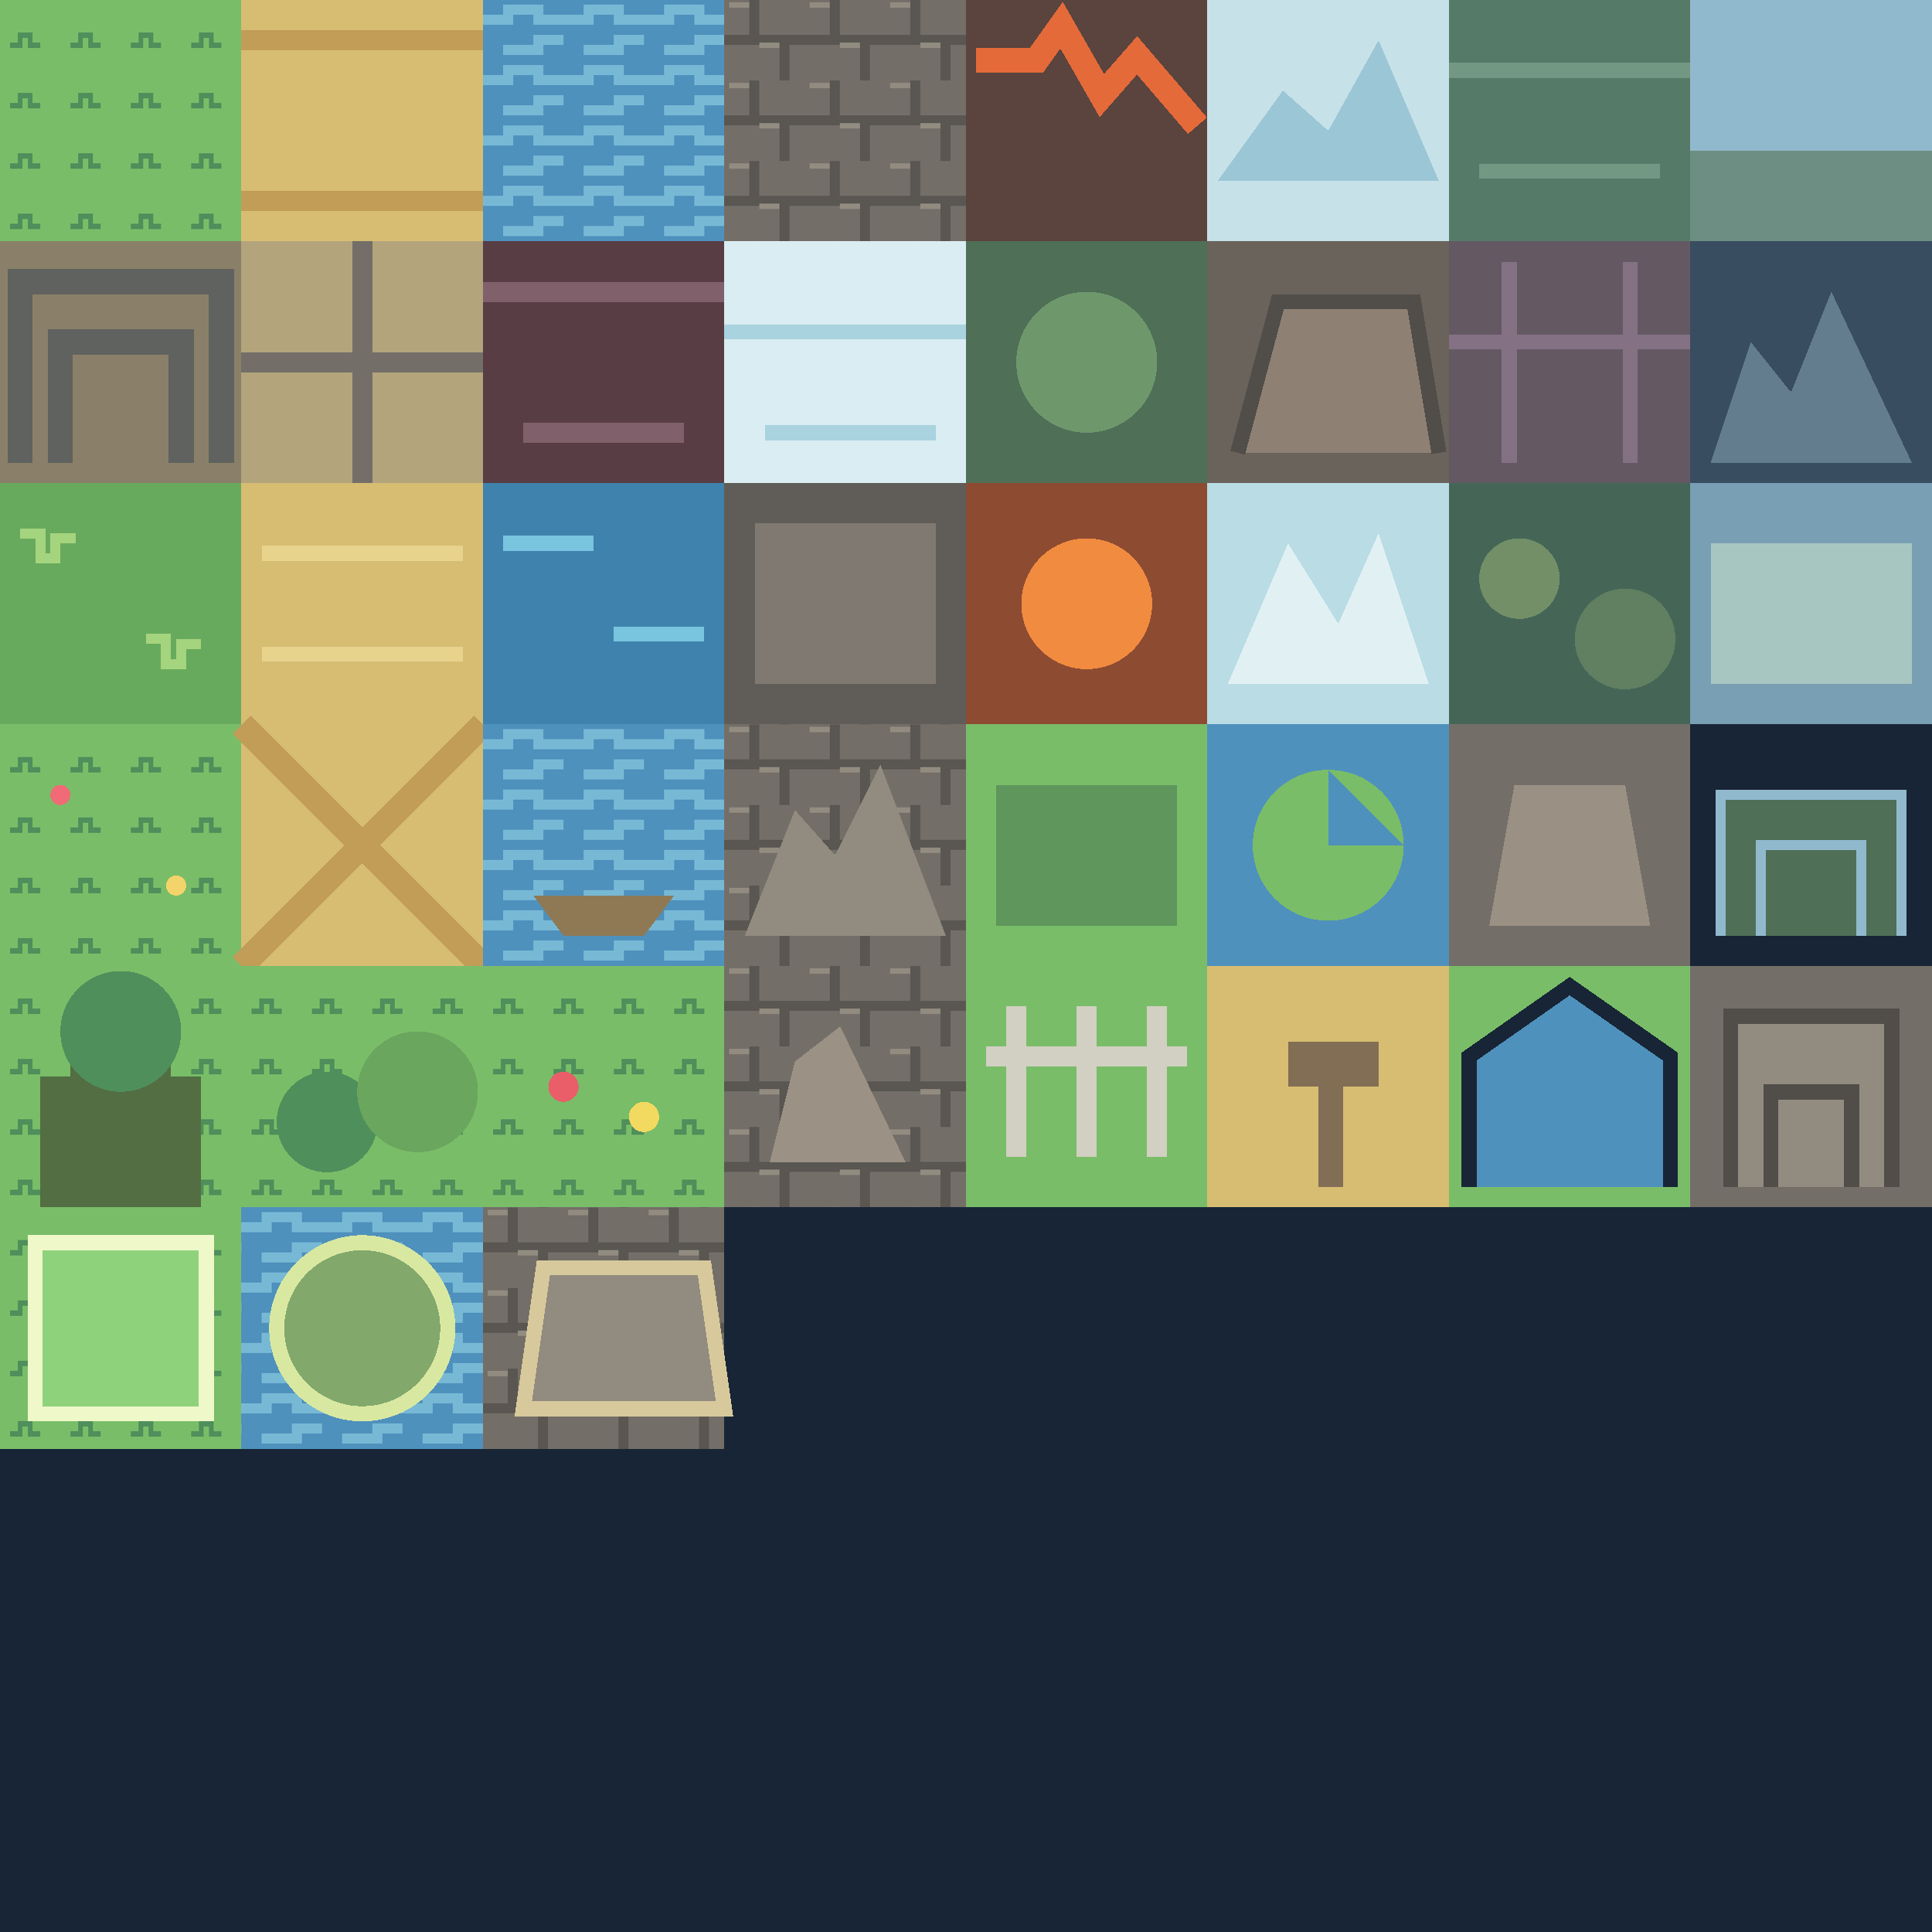
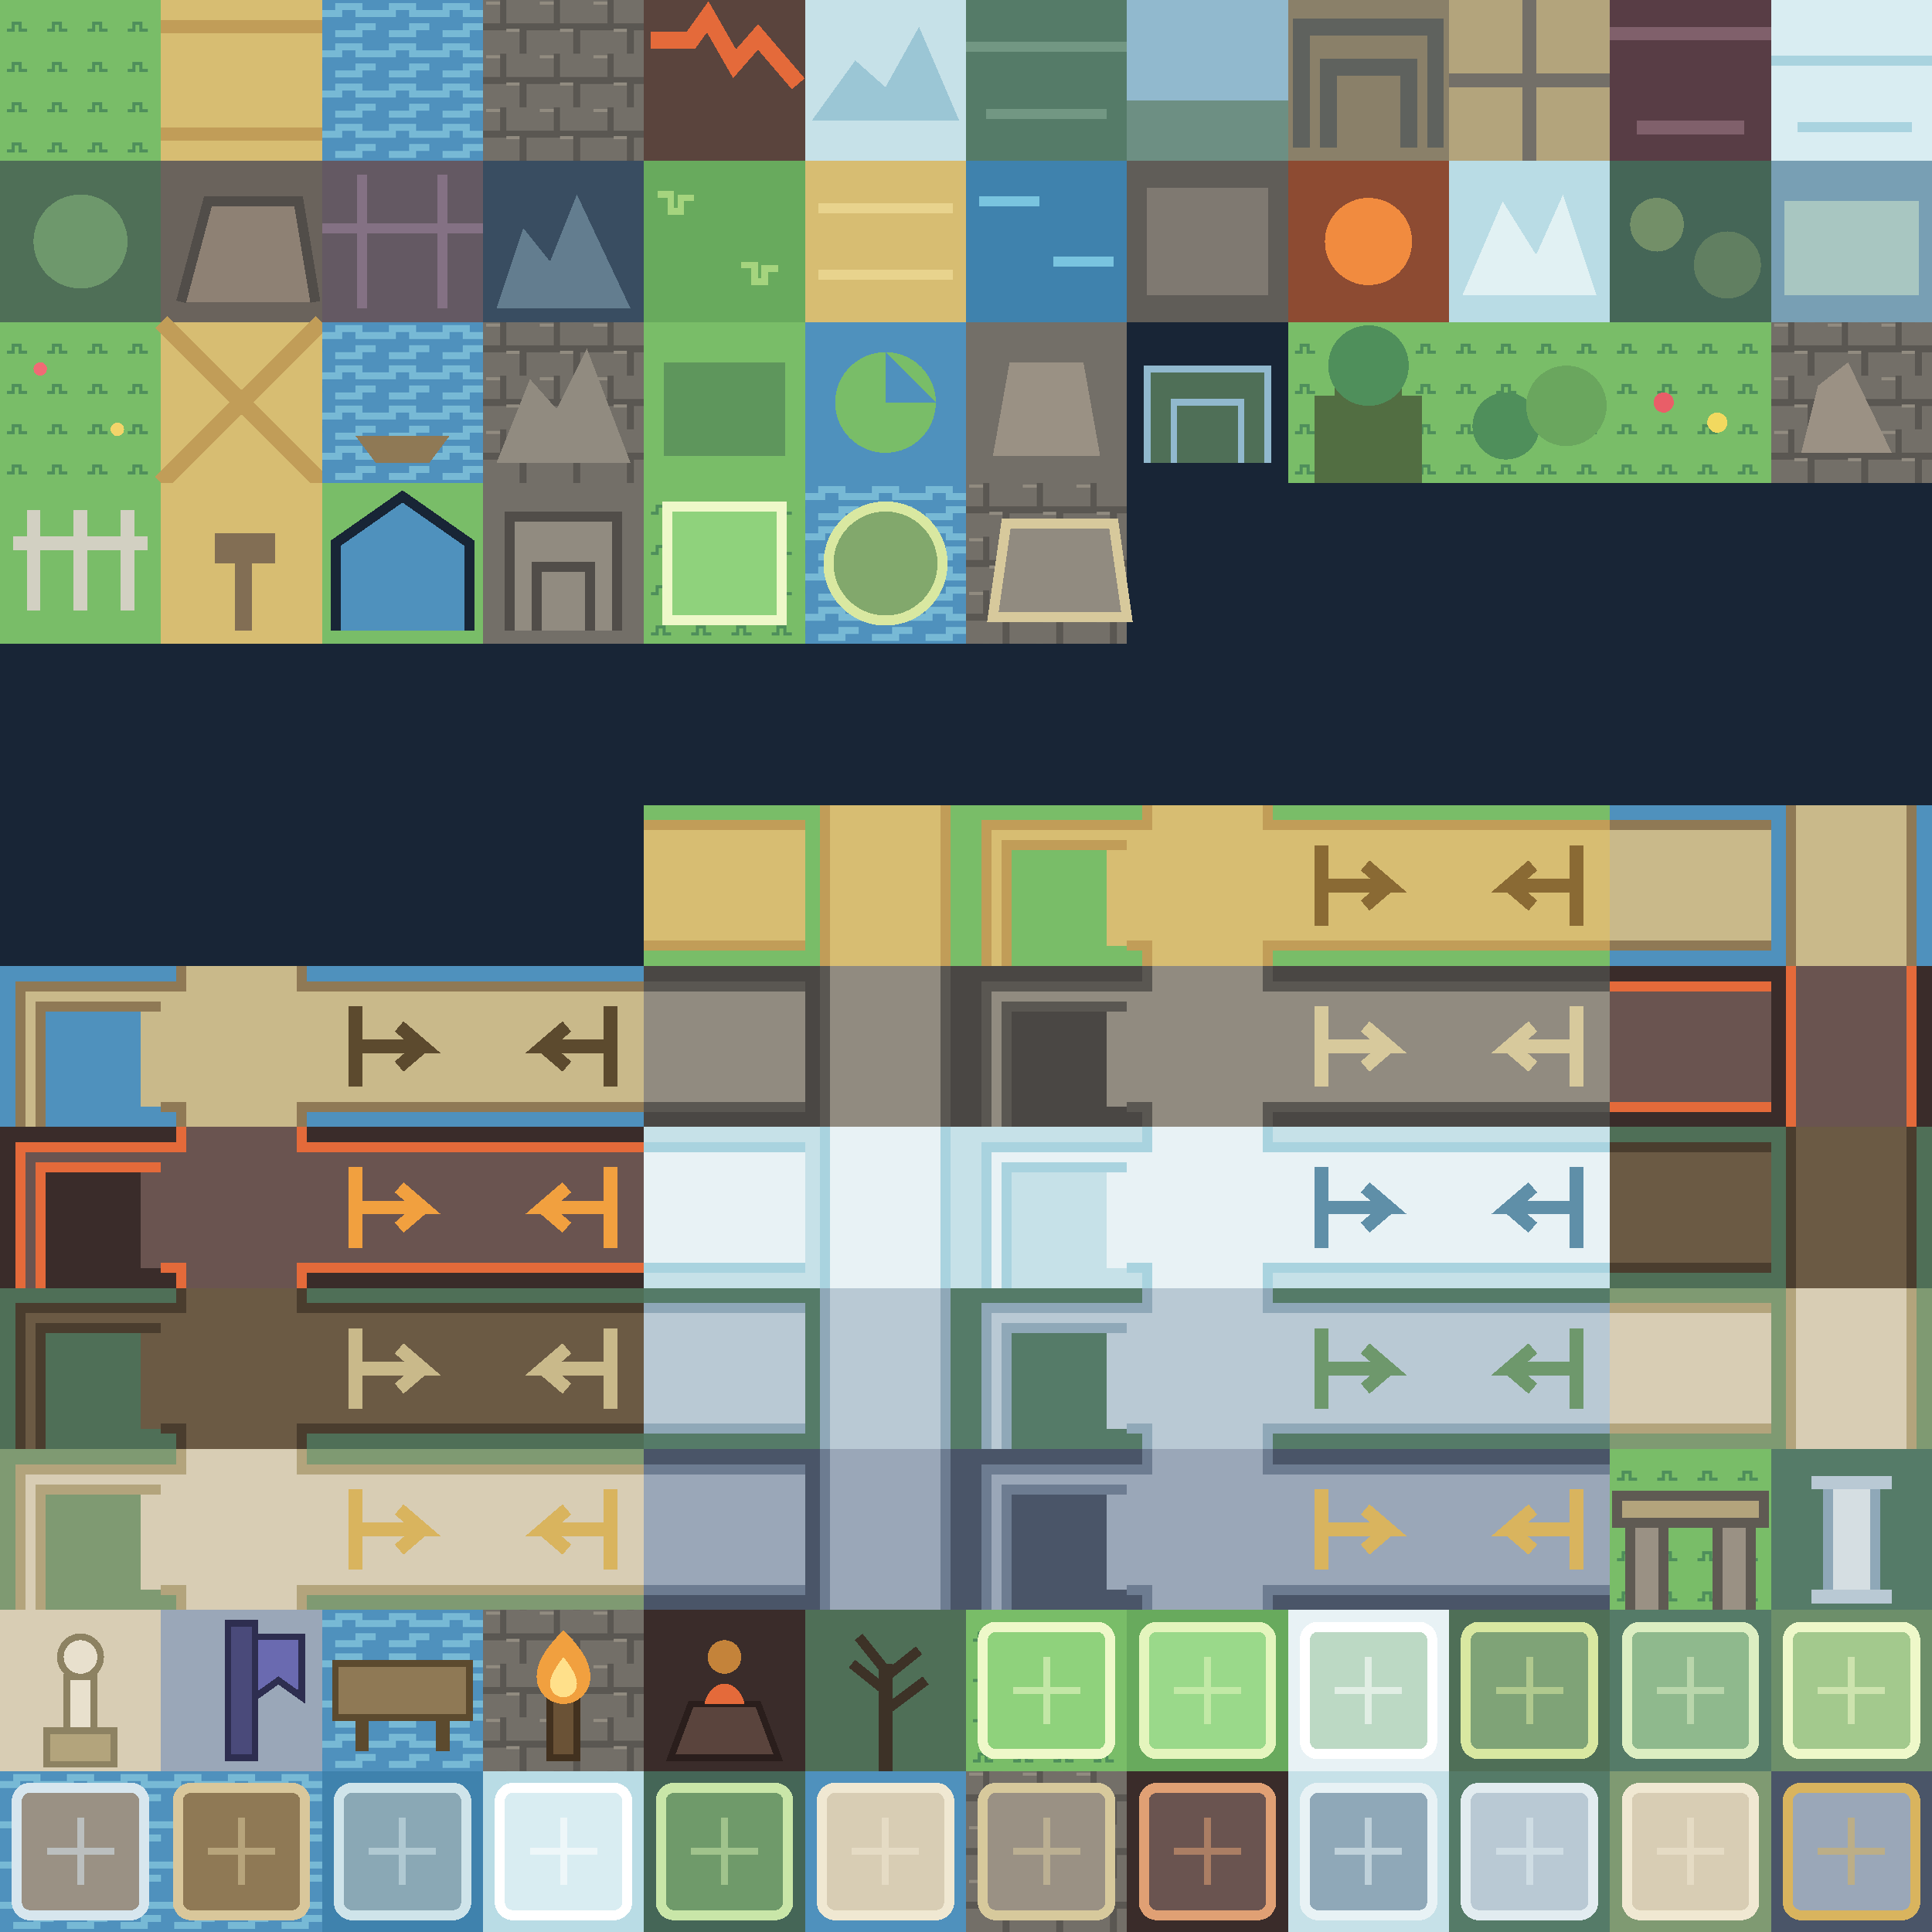
- <svg xmlns="http://www.w3.org/2000/svg" width="384" height="384" viewBox="0 0 384 384" shape-rendering="crispEdges">
+ <svg xmlns="http://www.w3.org/2000/svg" width="576" height="576" viewBox="0 0 576 576" shape-rendering="crispEdges">
  <defs>
    <pattern id="grass" width="12" height="12" patternUnits="userSpaceOnUse">
      <rect width="12" height="12" fill="#79bd68" />
      <path d="M2 9h2V7h2v2h2" fill="none" stroke="#4f8f5b" stroke-width="1" />
    </pattern>
    <pattern id="water" width="16" height="12" patternUnits="userSpaceOnUse">
      <rect width="16" height="12" fill="#4f91bd" />
      <path d="M0 4h5v-2h6v2h5M4 10h7V8h5" fill="none" stroke="#77b9d5" stroke-width="2" />
    </pattern>
    <pattern id="stone" width="16" height="16" patternUnits="userSpaceOnUse">
      <rect width="16" height="16" fill="#736f68" />
      <path d="M0 8h16M6 0v8M12 8v8" stroke="#5a5752" stroke-width="2" />
      <path d="M1 1h4M7 9h4" stroke="#918b80" />
    </pattern>
  </defs>
-   <rect width="384" height="384" fill="#182536" />
-   <g>
-     <rect x="0" y="0" width="48" height="48" fill="url(#grass)" />
-     <rect x="48" y="0" width="48" height="48" fill="#d7bd72" />
-     <path d="M48 8h48M48 40h48" stroke="#c19d58" stroke-width="4" />
-     <rect x="96" y="0" width="48" height="48" fill="url(#water)" />
-     <rect x="144" y="0" width="48" height="48" fill="url(#stone)" />
-     <rect x="192" y="0" width="48" height="48" fill="#5a443d" />
-     <path d="M194 12h12l5-7 8 14 7-8 12 14" fill="none" stroke="#e46a3a" stroke-width="5" />
-     <rect x="240" y="0" width="48" height="48" fill="#c6e1e8" />
-     <path d="M242 36l13-18 9 8 10-18 12 28" fill="#9bc6d5" />
-     <rect x="288" y="0" width="48" height="48" fill="#557b68" />
-     <path d="M288 14h48M294 34h36" stroke="#729783" stroke-width="3" />
-     <rect x="336" y="0" width="48" height="48" fill="#91b9ce" />
-     <path d="M336 30h48v18h-48z" fill="#6d8f83" />
+   <rect width="576" height="576" fill="#182536" />
+   <g transform="translate(0 0)">
+     <rect width="48" height="48" fill="url(#grass)" />
+   </g>
+   <g transform="translate(48 0)">
+     <rect width="48" height="48" fill="#d7bd72" />
+     <path d="M0 8h48M0 40h48" stroke="#c19d58" stroke-width="4" />
+   </g>
+   <g transform="translate(96 0)">
+     <rect width="48" height="48" fill="url(#water)" />
+   </g>
+   <g transform="translate(144 0)">
+     <rect width="48" height="48" fill="url(#stone)" />
+   </g>
+   <g transform="translate(192 0)">
+     <rect width="48" height="48" fill="#5a443d" />
+     <path d="M2 12h12l5-7 8 14 7-8 12 14" fill="none" stroke="#e46a3a" stroke-width="5" />
+   </g>
+   <g transform="translate(240 0)">
+     <rect width="48" height="48" fill="#c6e1e8" />
+     <path d="M2 36l13-18 9 8 10-18 12 28" fill="#9bc6d5" />
+   </g>
+   <g transform="translate(288 0)">
+     <rect width="48" height="48" fill="#557b68" />
+     <path d="M0 14h48M6 34h36" stroke="#729783" stroke-width="3" />
+   </g>
+   <g transform="translate(336 0)">
+     <rect width="48" height="48" fill="#91b9ce" />
+     <path d="M0 30h48v18h-48z" fill="#6d8f83" />
+   </g>
+   <g transform="translate(384 0)">
+     <rect width="48" height="48" fill="#8a8069" />
+     <path d="M4 44V8h40v36M12 44V20h24v24" fill="none" stroke="#5f625e" stroke-width="5" />
+   </g>
+   <g transform="translate(432 0)">
+     <rect width="48" height="48" fill="#b3a47c" />
+     <path d="M0 24h48M24 0v48" stroke="#736f68" stroke-width="4" />
+   </g>
+   <g transform="translate(480 0)">
+     <rect width="48" height="48" fill="#583d45" />
+     <path d="M0 10h48M8 38h32" stroke="#80606b" stroke-width="4" />
+   </g>
+   <g transform="translate(528 0)">
+     <rect width="48" height="48" fill="#d9edf2" />
+     <path d="M0 18h48M8 38h34" stroke="#a9d3df" stroke-width="3" />
  </g>
  <g transform="translate(0 48)">
-     <rect x="0" y="0" width="48" height="48" fill="#8a8069" />
-     <path d="M4 44V8h40v36M12 44V20h24v24" fill="none" stroke="#5f625e" stroke-width="5" />
-     <rect x="48" y="0" width="48" height="48" fill="#b3a47c" />
-     <path d="M48 24h48M72 0v48" stroke="#736f68" stroke-width="4" />
-     <rect x="96" y="0" width="48" height="48" fill="#583d45" />
-     <path d="M96 10h48M104 38h32" stroke="#80606b" stroke-width="4" />
-     <rect x="144" y="0" width="48" height="48" fill="#d9edf2" />
-     <path d="M144 18h48M152 38h34" stroke="#a9d3df" stroke-width="3" />
-     <rect x="192" y="0" width="48" height="48" fill="#4f6f57" />
-     <circle cx="216" cy="24" r="14" fill="#6e986c" />
-     <rect x="240" y="0" width="48" height="48" fill="#6a635c" />
-     <path d="M246 42l8-30h27l5 30" fill="#8e8174" stroke="#514d49" stroke-width="3" />
-     <rect x="288" y="0" width="48" height="48" fill="#645963" />
-     <path d="M288 20h48M300 4v40M324 4v40" stroke="#847184" stroke-width="3" />
-     <rect x="336" y="0" width="48" height="48" fill="#394d61" />
-     <path d="M340 44l8-24 8 10 8-20 16 34" fill="#637d8f" />
+     <rect width="48" height="48" fill="#4f6f57" />
+     <circle cx="24" cy="24" r="14" fill="#6e986c" />
+   </g>
+   <g transform="translate(48 48)">
+     <rect width="48" height="48" fill="#6a635c" />
+     <path d="M6 42l8-30h27l5 30" fill="#8e8174" stroke="#514d49" stroke-width="3" />
+   </g>
+   <g transform="translate(96 48)">
+     <rect width="48" height="48" fill="#645963" />
+     <path d="M0 20h48M12 4v40M36 4v40" stroke="#847184" stroke-width="3" />
+   </g>
+   <g transform="translate(144 48)">
+     <rect width="48" height="48" fill="#394d61" />
+     <path d="M4 44l8-24 8 10 8-20 16 34" fill="#637d8f" />
+   </g>
+   <g transform="translate(192 48)">
+     <rect width="48" height="48" fill="#68aa5d" />
+     <path d="M4 10h4v5h3v-4h4M29 31h4v5h3v-4h4" fill="none" stroke="#a5d47e" stroke-width="2" />
+   </g>
+   <g transform="translate(240 48)">
+     <rect width="48" height="48" fill="#d7bd72" />
+     <path d="M4 14h40M4 34h40" stroke="#e8d38d" stroke-width="3" />
+   </g>
+   <g transform="translate(288 48)">
+     <rect width="48" height="48" fill="#3f82ad" />
+     <path d="M4 12h18M26 30h18" stroke="#79c4df" stroke-width="3" />
+   </g>
+   <g transform="translate(336 48)">
+     <rect width="48" height="48" fill="#605d58" />
+     <path d="M6 8h36v32h-36z" fill="#7f7971" />
+   </g>
+   <g transform="translate(384 48)">
+     <rect width="48" height="48" fill="#8d4b32" />
+     <circle cx="24" cy="24" r="13" fill="#f18b3f" />
+   </g>
+   <g transform="translate(432 48)">
+     <rect width="48" height="48" fill="#b9dce5" />
+     <path d="M4 40l12-28 10 16 8-18 10 30" fill="#e1f1f3" />
+   </g>
+   <g transform="translate(480 48)">
+     <rect width="48" height="48" fill="#456657" />
+     <circle cx="14" cy="19" r="8" fill="#738f68" />
+     <circle cx="35" cy="31" r="10" fill="#617f61" />
+   </g>
+   <g transform="translate(528 48)">
+     <rect width="48" height="48" fill="#789fb4" />
+     <path d="M4 40h40V12h-40z" fill="#a8c6c1" />
  </g>
  <g transform="translate(0 96)">
-     <rect x="0" y="0" width="48" height="48" fill="#68aa5d" />
-     <path d="M4 10h4v5h3v-4h4M29 31h4v5h3v-4h4" fill="none" stroke="#a5d47e" stroke-width="2" />
-     <rect x="48" y="0" width="48" height="48" fill="#d7bd72" />
-     <path d="M52 14h40M52 34h40" stroke="#e8d38d" stroke-width="3" />
-     <rect x="96" y="0" width="48" height="48" fill="#3f82ad" />
-     <path d="M100 12h18M122 30h18" stroke="#79c4df" stroke-width="3" />
-     <rect x="144" y="0" width="48" height="48" fill="#605d58" />
-     <path d="M150 8h36v32h-36z" fill="#7f7971" />
-     <rect x="192" y="0" width="48" height="48" fill="#8d4b32" />
-     <circle cx="216" cy="24" r="13" fill="#f18b3f" />
-     <rect x="240" y="0" width="48" height="48" fill="#b9dce5" />
-     <path d="M244 40l12-28 10 16 8-18 10 30" fill="#e1f1f3" />
-     <rect x="288" y="0" width="48" height="48" fill="#456657" />
-     <circle cx="302" cy="19" r="8" fill="#738f68" />
-     <circle cx="323" cy="31" r="10" fill="#617f61" />
-     <rect x="336" y="0" width="48" height="48" fill="#789fb4" />
-     <path d="M340 40h40V12h-40z" fill="#a8c6c1" />
-   </g>
-   <g transform="translate(0 144)">
-     <rect x="0" y="0" width="48" height="48" fill="url(#grass)" />
+     <rect width="48" height="48" fill="url(#grass)" />
    <circle cx="12" cy="14" r="2" fill="#f06b75" />
    <circle cx="35" cy="32" r="2" fill="#f3d46a" />
-     <rect x="48" y="0" width="48" height="48" fill="#d7bd72" />
-     <path d="M48 0l48 48M96 0L48 48" stroke="#c19d58" stroke-width="5" />
-     <rect x="96" y="0" width="48" height="48" fill="url(#water)" />
-     <path d="M106 34h28l-6 8h-16z" fill="#8f7955" />
-     <rect x="144" y="0" width="48" height="48" fill="url(#stone)" />
-     <path d="M148 42l10-25 8 9 9-18 13 34" fill="#918b80" />
-     <rect x="192" y="0" width="48" height="48" fill="#79bd68" />
-     <path d="M198 40V12h36v28" fill="#5e965c" />
-     <rect x="240" y="0" width="48" height="48" fill="#4f91bd" />
-     <circle cx="264" cy="24" r="15" fill="#79bd68" />
-     <path d="M264 9v15h15" fill="#4f91bd" />
-     <rect x="288" y="0" width="48" height="48" fill="#736f68" />
-     <path d="M296 40l5-28h22l5 28z" fill="#9a9184" />
-     <rect x="336" y="0" width="48" height="48" fill="#182536" />
-     <path d="M342 42V14h36v28M350 42V24h20v18" fill="#4f6f57" stroke="#91b9ce" stroke-width="2" />
-   </g>
-   <g transform="translate(0 192)">
-     <rect x="0" y="0" width="48" height="48" fill="url(#grass)" />
+   </g>
+   <g transform="translate(48 96)">
+     <rect width="48" height="48" fill="#d7bd72" />
+     <path d="M0 0l48 48M48 0L0 48" stroke="#c19d58" stroke-width="5" />
+   </g>
+   <g transform="translate(96 96)">
+     <rect width="48" height="48" fill="url(#water)" />
+     <path d="M10 34h28l-6 8h-16z" fill="#8f7955" />
+   </g>
+   <g transform="translate(144 96)">
+     <rect width="48" height="48" fill="url(#stone)" />
+     <path d="M4 42l10-25 8 9 9-18 13 34" fill="#918b80" />
+   </g>
+   <g transform="translate(192 96)">
+     <rect width="48" height="48" fill="#79bd68" />
+     <path d="M6 40V12h36v28" fill="#5e965c" />
+   </g>
+   <g transform="translate(240 96)">
+     <rect width="48" height="48" fill="#4f91bd" />
+     <circle cx="24" cy="24" r="15" fill="#79bd68" />
+     <path d="M24 9v15h15" fill="#4f91bd" />
+   </g>
+   <g transform="translate(288 96)">
+     <rect width="48" height="48" fill="#736f68" />
+     <path d="M8 40l5-28h22l5 28z" fill="#9a9184" />
+   </g>
+   <g transform="translate(336 96)">
+     <rect width="48" height="48" fill="#182536" />
+     <path d="M6 42V14h36v28M14 42V24h20v18" fill="#4f6f57" stroke="#91b9ce" stroke-width="2" />
+   </g>
+   <g transform="translate(384 96)">
+     <rect width="48" height="48" fill="url(#grass)" />
    <path d="M8 48V22h6V10h20v12h6v26" fill="#526e42" />
    <circle cx="24" cy="13" r="12" fill="#4f8f5b" />
-     <rect x="48" y="0" width="48" height="48" fill="url(#grass)" />
-     <circle cx="65" cy="31" r="10" fill="#4f8f5b" />
-     <circle cx="83" cy="25" r="12" fill="#6aa65e" />
-     <rect x="96" y="0" width="48" height="48" fill="url(#grass)" />
-     <circle cx="112" cy="24" r="3" fill="#e95e68" />
-     <circle cx="128" cy="30" r="3" fill="#f2d95f" />
-     <rect x="144" y="0" width="48" height="48" fill="url(#stone)" />
-     <path d="M153 39l5-20 9-7 13 27z" fill="#9b9184" />
-     <rect x="192" y="0" width="48" height="48" fill="#79bd68" />
-     <path d="M196 18h40M202 8v30M216 8v30M230 8v30" stroke="#d2d0c2" stroke-width="4" />
-     <rect x="240" y="0" width="48" height="48" fill="#d7bd72" />
-     <path d="M262 44V15h5v29M256 15h18v9h-18z" fill="#826e54" />
-     <rect x="288" y="0" width="48" height="48" fill="#79bd68" />
-     <path d="M292 44V18l20-14 20 14v26" fill="#4f91bd" stroke="#182536" stroke-width="3" />
-     <rect x="336" y="0" width="48" height="48" fill="#736f68" />
-     <path d="M344 44V10h32v34M352 44V25h16v19" fill="#918b80" stroke="#514d49" stroke-width="3" />
-   </g>
-   <g transform="translate(0 240)">
-     <rect x="0" y="0" width="48" height="48" fill="url(#grass)" />
+   </g>
+   <g transform="translate(432 96)">
+     <rect width="48" height="48" fill="url(#grass)" />
+     <circle cx="17" cy="31" r="10" fill="#4f8f5b" />
+     <circle cx="35" cy="25" r="12" fill="#6aa65e" />
+   </g>
+   <g transform="translate(480 96)">
+     <rect width="48" height="48" fill="url(#grass)" />
+     <circle cx="16" cy="24" r="3" fill="#e95e68" />
+     <circle cx="32" cy="30" r="3" fill="#f2d95f" />
+   </g>
+   <g transform="translate(528 96)">
+     <rect width="48" height="48" fill="url(#stone)" />
+     <path d="M9 39l5-20 9-7 13 27z" fill="#9b9184" />
+   </g>
+   <g transform="translate(0 144)">
+     <rect width="48" height="48" fill="#79bd68" />
+     <path d="M4 18h40M10 8v30M24 8v30M38 8v30" stroke="#d2d0c2" stroke-width="4" />
+   </g>
+   <g transform="translate(48 144)">
+     <rect width="48" height="48" fill="#d7bd72" />
+     <path d="M22 44V15h5v29M16 15h18v9h-18z" fill="#826e54" />
+   </g>
+   <g transform="translate(96 144)">
+     <rect width="48" height="48" fill="#79bd68" />
+     <path d="M4 44V18l20-14 20 14v26" fill="#4f91bd" stroke="#182536" stroke-width="3" />
+   </g>
+   <g transform="translate(144 144)">
+     <rect width="48" height="48" fill="#736f68" />
+     <path d="M8 44V10h32v34M16 44V25h16v19" fill="#918b80" stroke="#514d49" stroke-width="3" />
+   </g>
+   <g transform="translate(192 144)">
+     <rect width="48" height="48" fill="url(#grass)" />
    <rect x="7" y="7" width="34" height="34" fill="#8fd27c" stroke="#eef8c9" stroke-width="3" />
-     <rect x="48" y="0" width="48" height="48" fill="url(#water)" />
-     <circle cx="72" cy="24" r="17" fill="#82a86c" stroke="#d9e8a1" stroke-width="3" />
-     <rect x="96" y="0" width="48" height="48" fill="url(#stone)" />
-     <path d="M104 40l4-28h32l4 28z" fill="#918b80" stroke="#d7c99c" stroke-width="3" />
+   </g>
+   <g transform="translate(240 144)">
+     <rect width="48" height="48" fill="url(#water)" />
+     <circle cx="24" cy="24" r="17" fill="#82a86c" stroke="#d9e8a1" stroke-width="3" />
+   </g>
+   <g transform="translate(288 144)">
+     <rect width="48" height="48" fill="url(#stone)" />
+     <path d="M8 40l4-28h32l4 28z" fill="#918b80" stroke="#d7c99c" stroke-width="3" />
+   </g>
+   <g transform="translate(192 240)">
+     <rect width="48" height="48" fill="#79bd68" />
+     <rect y="6" width="48" height="36" fill="#d7bd72" />
+     <path d="M0 6h48M0 42h48" stroke="#c19d58" stroke-width="3" />
+   </g>
+   <g transform="translate(240 240)">
+     <rect width="48" height="48" fill="#79bd68" />
+     <rect x="6" width="36" height="48" fill="#d7bd72" />
+     <path d="M6 0v48M42 0v48" stroke="#c19d58" stroke-width="3" />
+   </g>
+   <g transform="translate(288 240)">
+     <rect width="48" height="48" fill="#79bd68" />
+     <path d="M6 48V6h42v36H42V12H12v36z" fill="#d7bd72" />
+     <path d="M6 48V6h42M12 48V12h36" fill="none" stroke="#c19d58" stroke-width="3" />
+   </g>
+   <g transform="translate(336 240)">
+     <rect width="48" height="48" fill="#79bd68" />
+     <path d="M6 6h36v36H6z" fill="#d7bd72" />
+     <rect y="6" width="48" height="36" fill="#d7bd72" />
+     <rect x="6" width="36" height="48" fill="#d7bd72" />
+     <path d="M6 0v6H0M42 0v6h6M6 48v-6H0M42 48v-6h6" fill="none" stroke="#c19d58" stroke-width="3" />
+   </g>
+   <g transform="translate(384 240)">
+     <rect width="48" height="48" fill="#79bd68" />
+     <rect y="6" width="48" height="36" fill="#d7bd72" />
+     <path d="M0 6h48M0 42h48" stroke="#c19d58" stroke-width="3" />
+     <path d="M10 12v24M10 24h20l-7-6M30 24l-7 6" fill="none" stroke="#8a6a34" stroke-width="4" />
+   </g>
+   <g transform="translate(432 240)">
+     <rect width="48" height="48" fill="#79bd68" />
+     <rect y="6" width="48" height="36" fill="#d7bd72" />
+     <path d="M0 6h48M0 42h48" stroke="#c19d58" stroke-width="3" />
+     <path d="M38 12v24M38 24H18l7-6M18 24l7 6" fill="none" stroke="#8a6a34" stroke-width="4" />
+   </g>
+   <g transform="translate(480 240)">
+     <rect width="48" height="48" fill="#4f91bd" />
+     <rect y="6" width="48" height="36" fill="#c9b98a" />
+     <path d="M0 6h48M0 42h48" stroke="#8f7955" stroke-width="3" />
+   </g>
+   <g transform="translate(528 240)">
+     <rect width="48" height="48" fill="#4f91bd" />
+     <rect x="6" width="36" height="48" fill="#c9b98a" />
+     <path d="M6 0v48M42 0v48" stroke="#8f7955" stroke-width="3" />
+   </g>
+   <g transform="translate(0 288)">
+     <rect width="48" height="48" fill="#4f91bd" />
+     <path d="M6 48V6h42v36H42V12H12v36z" fill="#c9b98a" />
+     <path d="M6 48V6h42M12 48V12h36" fill="none" stroke="#8f7955" stroke-width="3" />
+   </g>
+   <g transform="translate(48 288)">
+     <rect width="48" height="48" fill="#4f91bd" />
+     <path d="M6 6h36v36H6z" fill="#c9b98a" />
+     <rect y="6" width="48" height="36" fill="#c9b98a" />
+     <rect x="6" width="36" height="48" fill="#c9b98a" />
+     <path d="M6 0v6H0M42 0v6h6M6 48v-6H0M42 48v-6h6" fill="none" stroke="#8f7955" stroke-width="3" />
+   </g>
+   <g transform="translate(96 288)">
+     <rect width="48" height="48" fill="#4f91bd" />
+     <rect y="6" width="48" height="36" fill="#c9b98a" />
+     <path d="M0 6h48M0 42h48" stroke="#8f7955" stroke-width="3" />
+     <path d="M10 12v24M10 24h20l-7-6M30 24l-7 6" fill="none" stroke="#5c4a2e" stroke-width="4" />
+   </g>
+   <g transform="translate(144 288)">
+     <rect width="48" height="48" fill="#4f91bd" />
+     <rect y="6" width="48" height="36" fill="#c9b98a" />
+     <path d="M0 6h48M0 42h48" stroke="#8f7955" stroke-width="3" />
+     <path d="M38 12v24M38 24H18l7-6M18 24l7 6" fill="none" stroke="#5c4a2e" stroke-width="4" />
+   </g>
+   <g transform="translate(192 288)">
+     <rect width="48" height="48" fill="#4a4744" />
+     <rect y="6" width="48" height="36" fill="#918b80" />
+     <path d="M0 6h48M0 42h48" stroke="#5a5752" stroke-width="3" />
+   </g>
+   <g transform="translate(240 288)">
+     <rect width="48" height="48" fill="#4a4744" />
+     <rect x="6" width="36" height="48" fill="#918b80" />
+     <path d="M6 0v48M42 0v48" stroke="#5a5752" stroke-width="3" />
+   </g>
+   <g transform="translate(288 288)">
+     <rect width="48" height="48" fill="#4a4744" />
+     <path d="M6 48V6h42v36H42V12H12v36z" fill="#918b80" />
+     <path d="M6 48V6h42M12 48V12h36" fill="none" stroke="#5a5752" stroke-width="3" />
+   </g>
+   <g transform="translate(336 288)">
+     <rect width="48" height="48" fill="#4a4744" />
+     <path d="M6 6h36v36H6z" fill="#918b80" />
+     <rect y="6" width="48" height="36" fill="#918b80" />
+     <rect x="6" width="36" height="48" fill="#918b80" />
+     <path d="M6 0v6H0M42 0v6h6M6 48v-6H0M42 48v-6h6" fill="none" stroke="#5a5752" stroke-width="3" />
+   </g>
+   <g transform="translate(384 288)">
+     <rect width="48" height="48" fill="#4a4744" />
+     <rect y="6" width="48" height="36" fill="#918b80" />
+     <path d="M0 6h48M0 42h48" stroke="#5a5752" stroke-width="3" />
+     <path d="M10 12v24M10 24h20l-7-6M30 24l-7 6" fill="none" stroke="#d7c99c" stroke-width="4" />
+   </g>
+   <g transform="translate(432 288)">
+     <rect width="48" height="48" fill="#4a4744" />
+     <rect y="6" width="48" height="36" fill="#918b80" />
+     <path d="M0 6h48M0 42h48" stroke="#5a5752" stroke-width="3" />
+     <path d="M38 12v24M38 24H18l7-6M18 24l7 6" fill="none" stroke="#d7c99c" stroke-width="4" />
+   </g>
+   <g transform="translate(480 288)">
+     <rect width="48" height="48" fill="#3a2c2a" />
+     <rect y="6" width="48" height="36" fill="#6a5450" />
+     <path d="M0 6h48M0 42h48" stroke="#e46a3a" stroke-width="3" />
+   </g>
+   <g transform="translate(528 288)">
+     <rect width="48" height="48" fill="#3a2c2a" />
+     <rect x="6" width="36" height="48" fill="#6a5450" />
+     <path d="M6 0v48M42 0v48" stroke="#e46a3a" stroke-width="3" />
+   </g>
+   <g transform="translate(0 336)">
+     <rect width="48" height="48" fill="#3a2c2a" />
+     <path d="M6 48V6h42v36H42V12H12v36z" fill="#6a5450" />
+     <path d="M6 48V6h42M12 48V12h36" fill="none" stroke="#e46a3a" stroke-width="3" />
+   </g>
+   <g transform="translate(48 336)">
+     <rect width="48" height="48" fill="#3a2c2a" />
+     <path d="M6 6h36v36H6z" fill="#6a5450" />
+     <rect y="6" width="48" height="36" fill="#6a5450" />
+     <rect x="6" width="36" height="48" fill="#6a5450" />
+     <path d="M6 0v6H0M42 0v6h6M6 48v-6H0M42 48v-6h6" fill="none" stroke="#e46a3a" stroke-width="3" />
+   </g>
+   <g transform="translate(96 336)">
+     <rect width="48" height="48" fill="#3a2c2a" />
+     <rect y="6" width="48" height="36" fill="#6a5450" />
+     <path d="M0 6h48M0 42h48" stroke="#e46a3a" stroke-width="3" />
+     <path d="M10 12v24M10 24h20l-7-6M30 24l-7 6" fill="none" stroke="#f1a03f" stroke-width="4" />
+   </g>
+   <g transform="translate(144 336)">
+     <rect width="48" height="48" fill="#3a2c2a" />
+     <rect y="6" width="48" height="36" fill="#6a5450" />
+     <path d="M0 6h48M0 42h48" stroke="#e46a3a" stroke-width="3" />
+     <path d="M38 12v24M38 24H18l7-6M18 24l7 6" fill="none" stroke="#f1a03f" stroke-width="4" />
+   </g>
+   <g transform="translate(192 336)">
+     <rect width="48" height="48" fill="#c6e1e8" />
+     <rect y="6" width="48" height="36" fill="#e8f2f5" />
+     <path d="M0 6h48M0 42h48" stroke="#a9d3df" stroke-width="3" />
+   </g>
+   <g transform="translate(240 336)">
+     <rect width="48" height="48" fill="#c6e1e8" />
+     <rect x="6" width="36" height="48" fill="#e8f2f5" />
+     <path d="M6 0v48M42 0v48" stroke="#a9d3df" stroke-width="3" />
+   </g>
+   <g transform="translate(288 336)">
+     <rect width="48" height="48" fill="#c6e1e8" />
+     <path d="M6 48V6h42v36H42V12H12v36z" fill="#e8f2f5" />
+     <path d="M6 48V6h42M12 48V12h36" fill="none" stroke="#a9d3df" stroke-width="3" />
+   </g>
+   <g transform="translate(336 336)">
+     <rect width="48" height="48" fill="#c6e1e8" />
+     <path d="M6 6h36v36H6z" fill="#e8f2f5" />
+     <rect y="6" width="48" height="36" fill="#e8f2f5" />
+     <rect x="6" width="36" height="48" fill="#e8f2f5" />
+     <path d="M6 0v6H0M42 0v6h6M6 48v-6H0M42 48v-6h6" fill="none" stroke="#a9d3df" stroke-width="3" />
+   </g>
+   <g transform="translate(384 336)">
+     <rect width="48" height="48" fill="#c6e1e8" />
+     <rect y="6" width="48" height="36" fill="#e8f2f5" />
+     <path d="M0 6h48M0 42h48" stroke="#a9d3df" stroke-width="3" />
+     <path d="M10 12v24M10 24h20l-7-6M30 24l-7 6" fill="none" stroke="#5f8fa8" stroke-width="4" />
+   </g>
+   <g transform="translate(432 336)">
+     <rect width="48" height="48" fill="#c6e1e8" />
+     <rect y="6" width="48" height="36" fill="#e8f2f5" />
+     <path d="M0 6h48M0 42h48" stroke="#a9d3df" stroke-width="3" />
+     <path d="M38 12v24M38 24H18l7-6M18 24l7 6" fill="none" stroke="#5f8fa8" stroke-width="4" />
+   </g>
+   <g transform="translate(480 336)">
+     <rect width="48" height="48" fill="#4f6f57" />
+     <rect y="6" width="48" height="36" fill="#6b5a44" />
+     <path d="M0 6h48M0 42h48" stroke="#4a3d2e" stroke-width="3" />
+   </g>
+   <g transform="translate(528 336)">
+     <rect width="48" height="48" fill="#4f6f57" />
+     <rect x="6" width="36" height="48" fill="#6b5a44" />
+     <path d="M6 0v48M42 0v48" stroke="#4a3d2e" stroke-width="3" />
+   </g>
+   <g transform="translate(0 384)">
+     <rect width="48" height="48" fill="#4f6f57" />
+     <path d="M6 48V6h42v36H42V12H12v36z" fill="#6b5a44" />
+     <path d="M6 48V6h42M12 48V12h36" fill="none" stroke="#4a3d2e" stroke-width="3" />
+   </g>
+   <g transform="translate(48 384)">
+     <rect width="48" height="48" fill="#4f6f57" />
+     <path d="M6 6h36v36H6z" fill="#6b5a44" />
+     <rect y="6" width="48" height="36" fill="#6b5a44" />
+     <rect x="6" width="36" height="48" fill="#6b5a44" />
+     <path d="M6 0v6H0M42 0v6h6M6 48v-6H0M42 48v-6h6" fill="none" stroke="#4a3d2e" stroke-width="3" />
+   </g>
+   <g transform="translate(96 384)">
+     <rect width="48" height="48" fill="#4f6f57" />
+     <rect y="6" width="48" height="36" fill="#6b5a44" />
+     <path d="M0 6h48M0 42h48" stroke="#4a3d2e" stroke-width="3" />
+     <path d="M10 12v24M10 24h20l-7-6M30 24l-7 6" fill="none" stroke="#c9b98a" stroke-width="4" />
+   </g>
+   <g transform="translate(144 384)">
+     <rect width="48" height="48" fill="#4f6f57" />
+     <rect y="6" width="48" height="36" fill="#6b5a44" />
+     <path d="M0 6h48M0 42h48" stroke="#4a3d2e" stroke-width="3" />
+     <path d="M38 12v24M38 24H18l7-6M18 24l7 6" fill="none" stroke="#c9b98a" stroke-width="4" />
+   </g>
+   <g transform="translate(192 384)">
+     <rect width="48" height="48" fill="#557b68" />
+     <rect y="6" width="48" height="36" fill="#b9c9d4" />
+     <path d="M0 6h48M0 42h48" stroke="#8fa8b8" stroke-width="3" />
+   </g>
+   <g transform="translate(240 384)">
+     <rect width="48" height="48" fill="#557b68" />
+     <rect x="6" width="36" height="48" fill="#b9c9d4" />
+     <path d="M6 0v48M42 0v48" stroke="#8fa8b8" stroke-width="3" />
+   </g>
+   <g transform="translate(288 384)">
+     <rect width="48" height="48" fill="#557b68" />
+     <path d="M6 48V6h42v36H42V12H12v36z" fill="#b9c9d4" />
+     <path d="M6 48V6h42M12 48V12h36" fill="none" stroke="#8fa8b8" stroke-width="3" />
+   </g>
+   <g transform="translate(336 384)">
+     <rect width="48" height="48" fill="#557b68" />
+     <path d="M6 6h36v36H6z" fill="#b9c9d4" />
+     <rect y="6" width="48" height="36" fill="#b9c9d4" />
+     <rect x="6" width="36" height="48" fill="#b9c9d4" />
+     <path d="M6 0v6H0M42 0v6h6M6 48v-6H0M42 48v-6h6" fill="none" stroke="#8fa8b8" stroke-width="3" />
+   </g>
+   <g transform="translate(384 384)">
+     <rect width="48" height="48" fill="#557b68" />
+     <rect y="6" width="48" height="36" fill="#b9c9d4" />
+     <path d="M0 6h48M0 42h48" stroke="#8fa8b8" stroke-width="3" />
+     <path d="M10 12v24M10 24h20l-7-6M30 24l-7 6" fill="none" stroke="#6e986c" stroke-width="4" />
+   </g>
+   <g transform="translate(432 384)">
+     <rect width="48" height="48" fill="#557b68" />
+     <rect y="6" width="48" height="36" fill="#b9c9d4" />
+     <path d="M0 6h48M0 42h48" stroke="#8fa8b8" stroke-width="3" />
+     <path d="M38 12v24M38 24H18l7-6M18 24l7 6" fill="none" stroke="#6e986c" stroke-width="4" />
+   </g>
+   <g transform="translate(480 384)">
+     <rect width="48" height="48" fill="#7f9a72" />
+     <rect y="6" width="48" height="36" fill="#d8cdb4" />
+     <path d="M0 6h48M0 42h48" stroke="#b3a47c" stroke-width="3" />
+   </g>
+   <g transform="translate(528 384)">
+     <rect width="48" height="48" fill="#7f9a72" />
+     <rect x="6" width="36" height="48" fill="#d8cdb4" />
+     <path d="M6 0v48M42 0v48" stroke="#b3a47c" stroke-width="3" />
+   </g>
+   <g transform="translate(0 432)">
+     <rect width="48" height="48" fill="#7f9a72" />
+     <path d="M6 48V6h42v36H42V12H12v36z" fill="#d8cdb4" />
+     <path d="M6 48V6h42M12 48V12h36" fill="none" stroke="#b3a47c" stroke-width="3" />
+   </g>
+   <g transform="translate(48 432)">
+     <rect width="48" height="48" fill="#7f9a72" />
+     <path d="M6 6h36v36H6z" fill="#d8cdb4" />
+     <rect y="6" width="48" height="36" fill="#d8cdb4" />
+     <rect x="6" width="36" height="48" fill="#d8cdb4" />
+     <path d="M6 0v6H0M42 0v6h6M6 48v-6H0M42 48v-6h6" fill="none" stroke="#b3a47c" stroke-width="3" />
+   </g>
+   <g transform="translate(96 432)">
+     <rect width="48" height="48" fill="#7f9a72" />
+     <rect y="6" width="48" height="36" fill="#d8cdb4" />
+     <path d="M0 6h48M0 42h48" stroke="#b3a47c" stroke-width="3" />
+     <path d="M10 12v24M10 24h20l-7-6M30 24l-7 6" fill="none" stroke="#d9b45e" stroke-width="4" />
+   </g>
+   <g transform="translate(144 432)">
+     <rect width="48" height="48" fill="#7f9a72" />
+     <rect y="6" width="48" height="36" fill="#d8cdb4" />
+     <path d="M0 6h48M0 42h48" stroke="#b3a47c" stroke-width="3" />
+     <path d="M38 12v24M38 24H18l7-6M18 24l7 6" fill="none" stroke="#d9b45e" stroke-width="4" />
+   </g>
+   <g transform="translate(192 432)">
+     <rect width="48" height="48" fill="#4a5568" />
+     <rect y="6" width="48" height="36" fill="#9aa7b8" />
+     <path d="M0 6h48M0 42h48" stroke="#6d7c91" stroke-width="3" />
+   </g>
+   <g transform="translate(240 432)">
+     <rect width="48" height="48" fill="#4a5568" />
+     <rect x="6" width="36" height="48" fill="#9aa7b8" />
+     <path d="M6 0v48M42 0v48" stroke="#6d7c91" stroke-width="3" />
+   </g>
+   <g transform="translate(288 432)">
+     <rect width="48" height="48" fill="#4a5568" />
+     <path d="M6 48V6h42v36H42V12H12v36z" fill="#9aa7b8" />
+     <path d="M6 48V6h42M12 48V12h36" fill="none" stroke="#6d7c91" stroke-width="3" />
+   </g>
+   <g transform="translate(336 432)">
+     <rect width="48" height="48" fill="#4a5568" />
+     <path d="M6 6h36v36H6z" fill="#9aa7b8" />
+     <rect y="6" width="48" height="36" fill="#9aa7b8" />
+     <rect x="6" width="36" height="48" fill="#9aa7b8" />
+     <path d="M6 0v6H0M42 0v6h6M6 48v-6H0M42 48v-6h6" fill="none" stroke="#6d7c91" stroke-width="3" />
+   </g>
+   <g transform="translate(384 432)">
+     <rect width="48" height="48" fill="#4a5568" />
+     <rect y="6" width="48" height="36" fill="#9aa7b8" />
+     <path d="M0 6h48M0 42h48" stroke="#6d7c91" stroke-width="3" />
+     <path d="M10 12v24M10 24h20l-7-6M30 24l-7 6" fill="none" stroke="#d9b45e" stroke-width="4" />
+   </g>
+   <g transform="translate(432 432)">
+     <rect width="48" height="48" fill="#4a5568" />
+     <rect y="6" width="48" height="36" fill="#9aa7b8" />
+     <path d="M0 6h48M0 42h48" stroke="#6d7c91" stroke-width="3" />
+     <path d="M38 12v24M38 24H18l7-6M18 24l7 6" fill="none" stroke="#d9b45e" stroke-width="4" />
+   </g>
+   <g transform="translate(480 432)">
+     <rect width="48" height="48" fill="url(#grass)" />
+     <path d="M6 48V14h10v34M32 48V14h10v34" fill="#9a9184" stroke="#5f5a53" stroke-width="3" />
+     <path d="M2 14h44v8H2z" fill="#b3a47c" stroke="#5f5a53" stroke-width="3" />
+   </g>
+   <g transform="translate(528 432)">
+     <rect width="48" height="48" fill="#557b68" />
+     <path d="M17 44V10h14v34z" fill="#d5dee2" stroke="#8fa8b8" stroke-width="3" />
+     <path d="M12 44h24M12 10h24" stroke="#b9c9d4" stroke-width="4" />
+   </g>
+   <g transform="translate(0 480)">
+     <rect width="48" height="48" fill="#d8cdb4" />
+     <path d="M14 46V36h20v10z" fill="#b3a47c" stroke="#8d8262" stroke-width="2" />
+     <path d="M20 36V20h8v16z" fill="#e8e0cd" stroke="#8d8262" stroke-width="2" />
+     <circle cx="24" cy="14" r="6" fill="#e8e0cd" stroke="#8d8262" stroke-width="2" />
+   </g>
+   <g transform="translate(48 480)">
+     <rect width="48" height="48" fill="#9aa7b8" />
+     <rect x="20" y="4" width="8" height="40" fill="#4a4a7a" stroke="#2e2e50" stroke-width="2" />
+     <path d="M28 8h14v18l-7-5-7 5z" fill="#6a6ab0" stroke="#2e2e50" stroke-width="2" />
+   </g>
+   <g transform="translate(96 480)">
+     <rect width="48" height="48" fill="url(#water)" />
+     <rect x="4" y="16" width="40" height="16" fill="#8f7955" stroke="#5c4a2e" stroke-width="2" />
+     <path d="M12 32v10M36 32v10" stroke="#5c4a2e" stroke-width="4" />
+   </g>
+   <g transform="translate(144 480)">
+     <rect width="48" height="48" fill="url(#stone)" />
+     <rect x="20" y="20" width="8" height="24" fill="#6a5236" stroke="#42311f" stroke-width="2" />
+     <path d="M24 6c6 6 8 10 8 14a8 8 0 01-16 0c0-4 2-8 8-14z" fill="#f1a03f" />
+     <path d="M24 14c3 4 4 6 4 8a4 4 0 01-8 0c0-2 1-4 4-8z" fill="#ffe08a" />
+   </g>
+   <g transform="translate(192 480)">
+     <rect width="48" height="48" fill="#3a2c2a" />
+     <path d="M8 44l6-16h20l6 16z" fill="#5a443d" stroke="#2a1e1c" stroke-width="2" />
+     <path d="M18 28c2-8 10-8 12 0z" fill="#e46a3a" />
+     <circle cx="24" cy="14" r="5" fill="#f1a03f" opacity="0.75" />
+   </g>
+   <g transform="translate(240 480)">
+     <rect width="48" height="48" fill="#4f6f57" />
+     <path d="M22 48V16h4v32z" fill="#3d3227" />
+     <path d="M24 24l-10-8M24 30l12-9M24 18l-8-10M24 20l10-8" stroke="#3d3227" stroke-width="3" fill="none" />
+   </g>
+   <g transform="translate(288 480)">
+     <rect width="48" height="48" fill="url(#grass)" />
+     <rect x="5" y="5" width="38" height="38" rx="4" fill="#8fd27c" stroke="#eef8c9" stroke-width="3" />
+     <path d="M14 24h20M24 14v20" stroke="#eef8c9" stroke-width="2" opacity="0.55" />
+   </g>
+   <g transform="translate(336 480)">
+     <rect width="48" height="48" fill="#68aa5d" />
+     <rect x="5" y="5" width="38" height="38" rx="4" fill="#9ad98a" stroke="#e4f5bd" stroke-width="3" />
+     <path d="M14 24h20M24 14v20" stroke="#e4f5bd" stroke-width="2" opacity="0.55" />
+   </g>
+   <g transform="translate(384 480)">
+     <rect width="48" height="48" fill="#e8f2f5" />
+     <rect x="5" y="5" width="38" height="38" rx="4" fill="#bcd9c4" stroke="#ffffff" stroke-width="3" />
+     <path d="M14 24h20M24 14v20" stroke="#ffffff" stroke-width="2" opacity="0.55" />
+   </g>
+   <g transform="translate(432 480)">
+     <rect width="48" height="48" fill="#4f6f57" />
+     <rect x="5" y="5" width="38" height="38" rx="4" fill="#7fa377" stroke="#d9e8a1" stroke-width="3" />
+     <path d="M14 24h20M24 14v20" stroke="#d9e8a1" stroke-width="2" opacity="0.55" />
+   </g>
+   <g transform="translate(480 480)">
+     <rect width="48" height="48" fill="#557b68" />
+     <rect x="5" y="5" width="38" height="38" rx="4" fill="#8fb98d" stroke="#dceec2" stroke-width="3" />
+     <path d="M14 24h20M24 14v20" stroke="#dceec2" stroke-width="2" opacity="0.55" />
+   </g>
+   <g transform="translate(528 480)">
+     <rect width="48" height="48" fill="#6d8f6a" />
+     <rect x="5" y="5" width="38" height="38" rx="4" fill="#a3c98d" stroke="#eef8c9" stroke-width="3" />
+     <path d="M14 24h20M24 14v20" stroke="#eef8c9" stroke-width="2" opacity="0.55" />
+   </g>
+   <g transform="translate(0 528)">
+     <rect width="48" height="48" fill="url(#water)" />
+     <rect x="5" y="5" width="38" height="38" rx="4" fill="#9a9184" stroke="#d7e6ee" stroke-width="3" />
+     <path d="M14 24h20M24 14v20" stroke="#d7e6ee" stroke-width="2" opacity="0.55" />
+   </g>
+   <g transform="translate(48 528)">
+     <rect width="48" height="48" fill="url(#water)" />
+     <rect x="5" y="5" width="38" height="38" rx="4" fill="#8f7955" stroke="#d9c79b" stroke-width="3" />
+     <path d="M14 24h20M24 14v20" stroke="#d9c79b" stroke-width="2" opacity="0.55" />
+   </g>
+   <g transform="translate(96 528)">
+     <rect width="48" height="48" fill="#3f82ad" />
+     <rect x="5" y="5" width="38" height="38" rx="4" fill="#8aa8b5" stroke="#cfe4ea" stroke-width="3" />
+     <path d="M14 24h20M24 14v20" stroke="#cfe4ea" stroke-width="2" opacity="0.55" />
+   </g>
+   <g transform="translate(144 528)">
+     <rect width="48" height="48" fill="#b9dce5" />
+     <rect x="5" y="5" width="38" height="38" rx="4" fill="#d9edf2" stroke="#ffffff" stroke-width="3" />
+     <path d="M14 24h20M24 14v20" stroke="#ffffff" stroke-width="2" opacity="0.55" />
+   </g>
+   <g transform="translate(192 528)">
+     <rect width="48" height="48" fill="#456657" />
+     <rect x="5" y="5" width="38" height="38" rx="4" fill="#6f9a6a" stroke="#c9e6a8" stroke-width="3" />
+     <path d="M14 24h20M24 14v20" stroke="#c9e6a8" stroke-width="2" opacity="0.55" />
+   </g>
+   <g transform="translate(240 528)">
+     <rect width="48" height="48" fill="#4f91bd" />
+     <rect x="5" y="5" width="38" height="38" rx="4" fill="#d8cdb4" stroke="#f0e8d2" stroke-width="3" />
+     <path d="M14 24h20M24 14v20" stroke="#f0e8d2" stroke-width="2" opacity="0.55" />
+   </g>
+   <g transform="translate(288 528)">
+     <rect width="48" height="48" fill="url(#stone)" />
+     <rect x="5" y="5" width="38" height="38" rx="4" fill="#9a9184" stroke="#d7c99c" stroke-width="3" />
+     <path d="M14 24h20M24 14v20" stroke="#d7c99c" stroke-width="2" opacity="0.55" />
+   </g>
+   <g transform="translate(336 528)">
+     <rect width="48" height="48" fill="#3a2c2a" />
+     <rect x="5" y="5" width="38" height="38" rx="4" fill="#6a5450" stroke="#e0a074" stroke-width="3" />
+     <path d="M14 24h20M24 14v20" stroke="#e0a074" stroke-width="2" opacity="0.55" />
+   </g>
+   <g transform="translate(384 528)">
+     <rect width="48" height="48" fill="#c6e1e8" />
+     <rect x="5" y="5" width="38" height="38" rx="4" fill="#8fa8b8" stroke="#e8f2f5" stroke-width="3" />
+     <path d="M14 24h20M24 14v20" stroke="#e8f2f5" stroke-width="2" opacity="0.55" />
+   </g>
+   <g transform="translate(432 528)">
+     <rect width="48" height="48" fill="#557b68" />
+     <rect x="5" y="5" width="38" height="38" rx="4" fill="#b9c9d4" stroke="#e2ecf0" stroke-width="3" />
+     <path d="M14 24h20M24 14v20" stroke="#e2ecf0" stroke-width="2" opacity="0.55" />
+   </g>
+   <g transform="translate(480 528)">
+     <rect width="48" height="48" fill="#7f9a72" />
+     <rect x="5" y="5" width="38" height="38" rx="4" fill="#d8cdb4" stroke="#f0e8d2" stroke-width="3" />
+     <path d="M14 24h20M24 14v20" stroke="#f0e8d2" stroke-width="2" opacity="0.55" />
+   </g>
+   <g transform="translate(528 528)">
+     <rect width="48" height="48" fill="#4a5568" />
+     <rect x="5" y="5" width="38" height="38" rx="4" fill="#9aa7b8" stroke="#d9b45e" stroke-width="3" />
+     <path d="M14 24h20M24 14v20" stroke="#d9b45e" stroke-width="2" opacity="0.55" />
  </g>
</svg>
